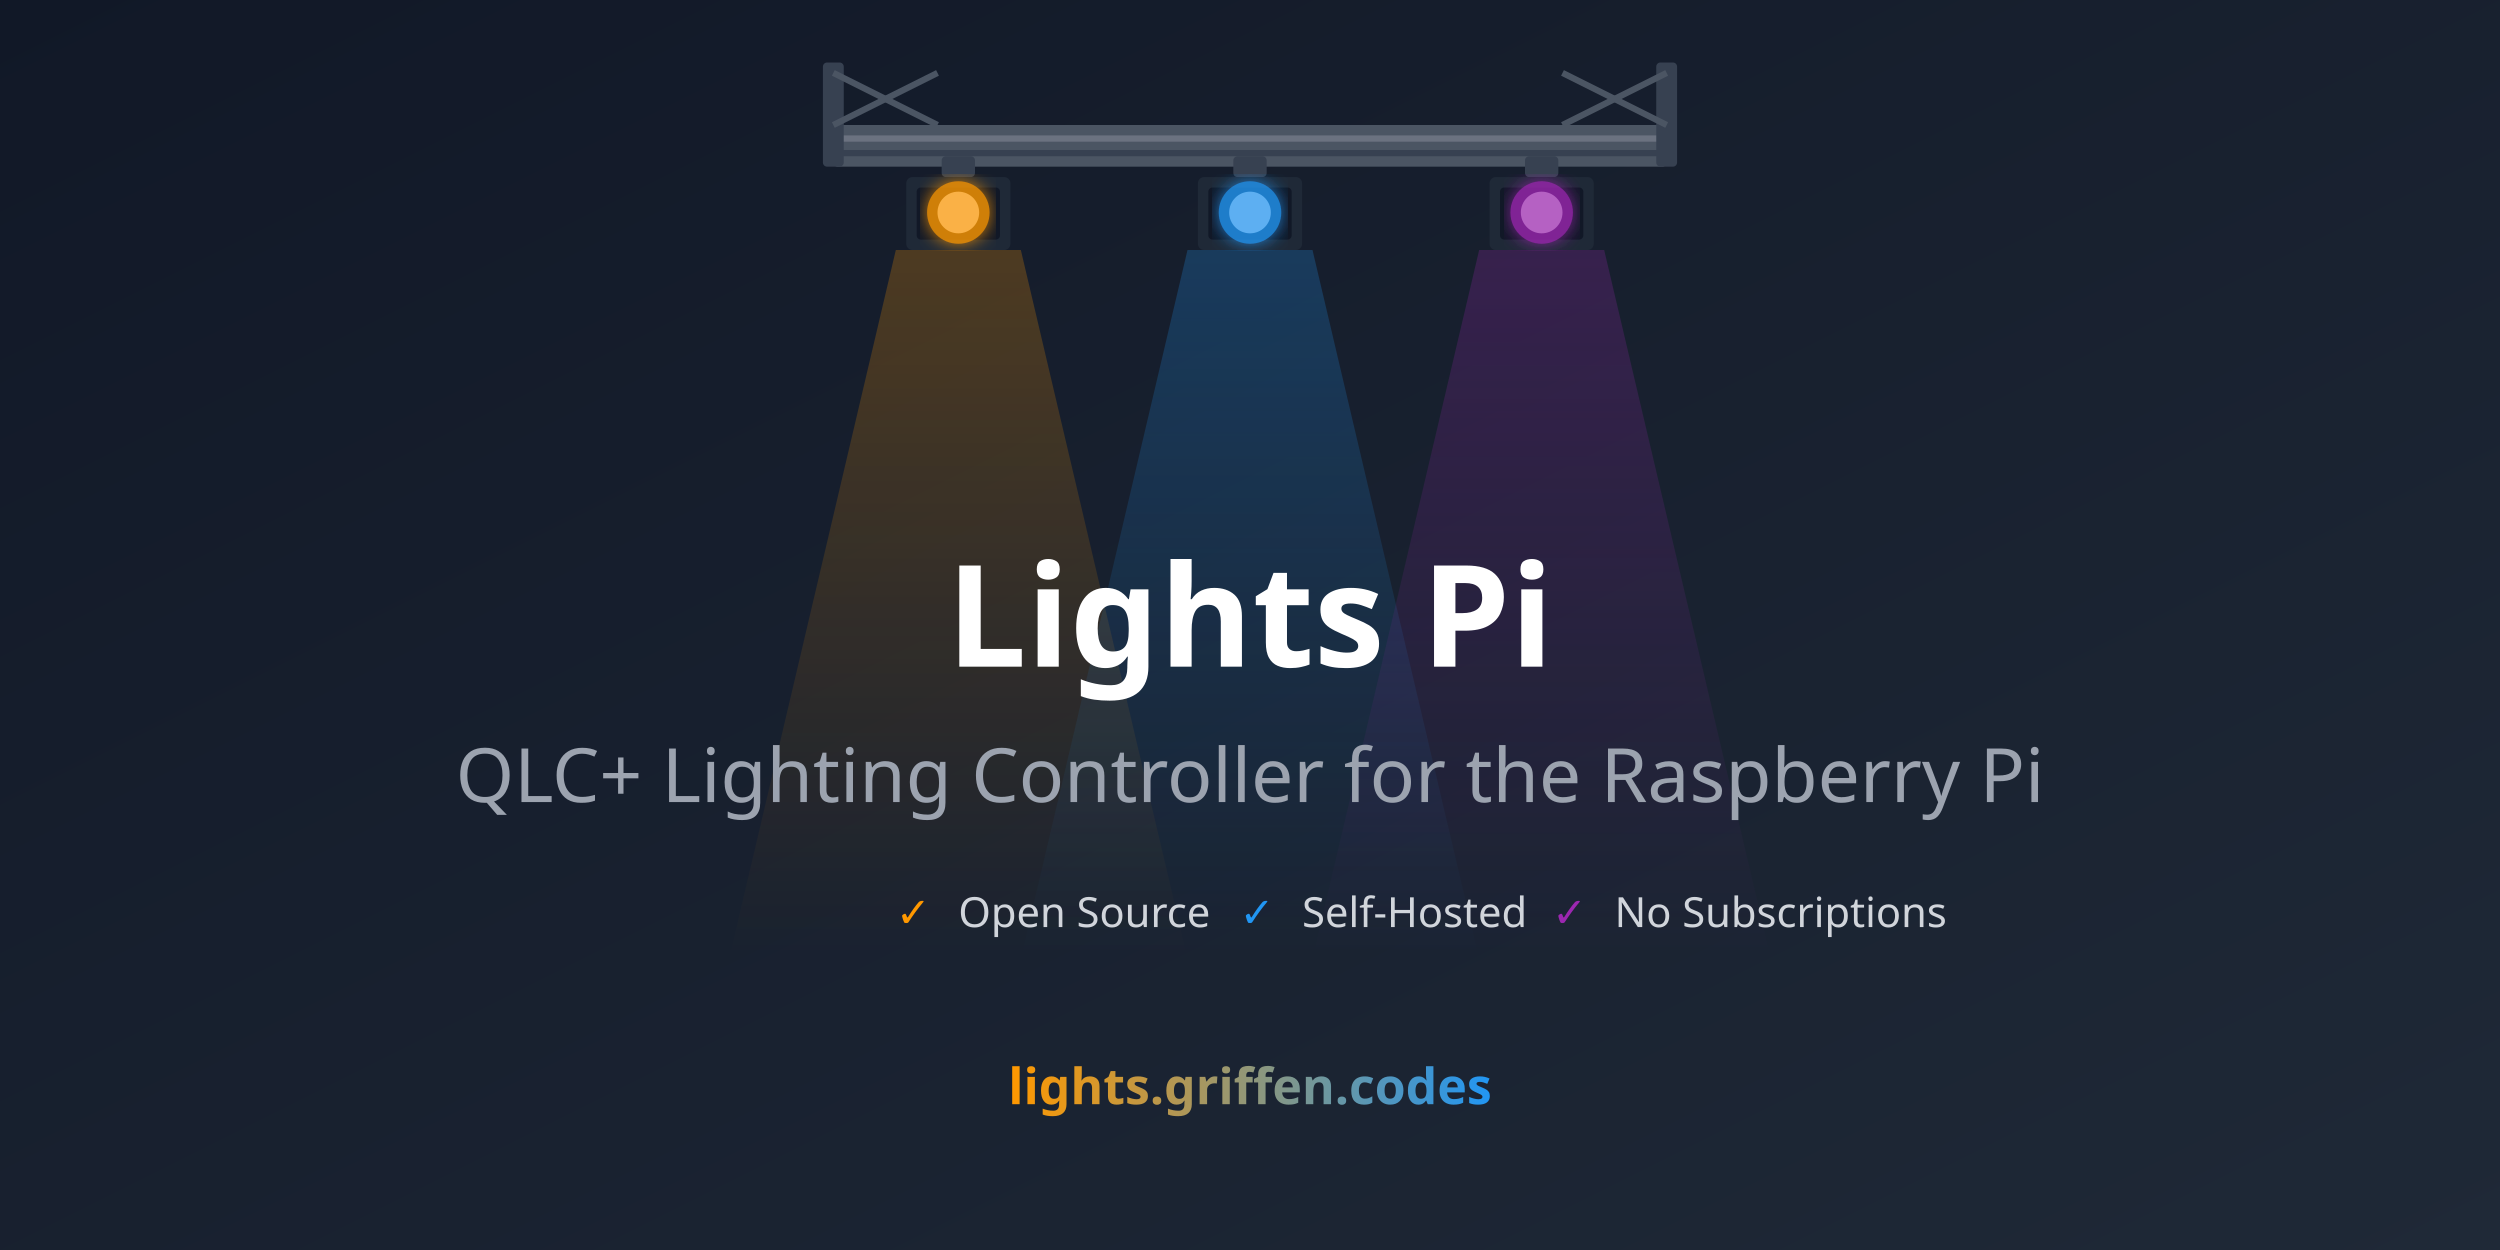
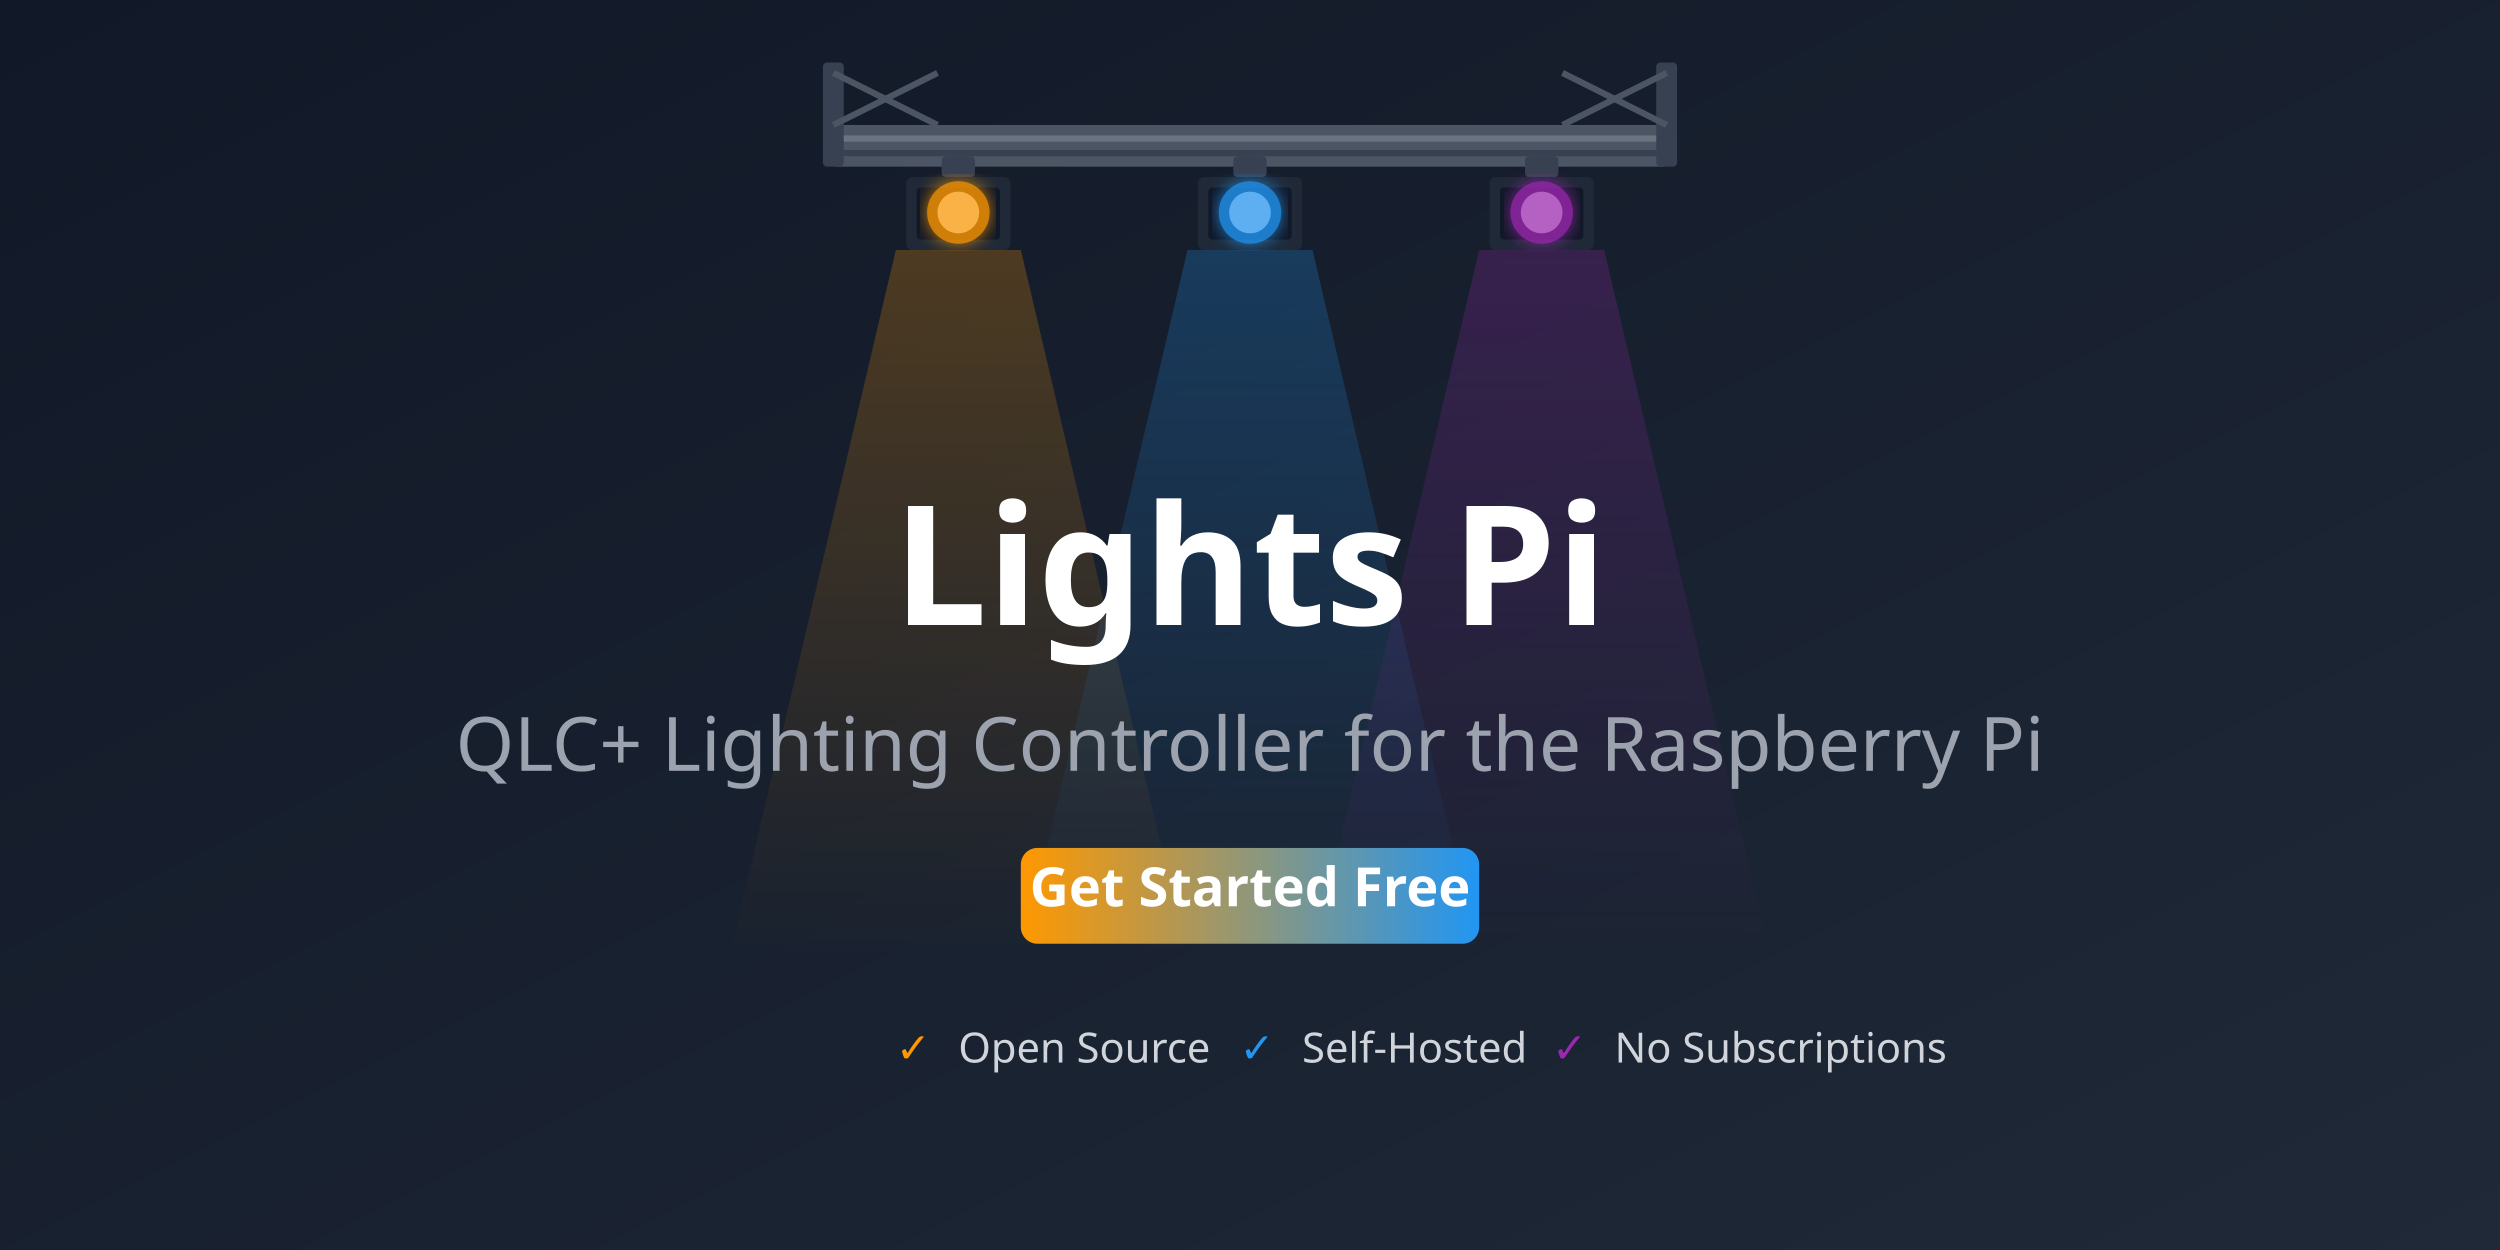
<svg xmlns="http://www.w3.org/2000/svg" width="1200" height="600" viewBox="0 0 1200 600">
  <defs>
    <linearGradient id="bg" x1="0%" y1="0%" x2="100%" y2="100%">
      <stop offset="0%" style="stop-color:#111827;stop-opacity:1" />
      <stop offset="100%" style="stop-color:#1f2937;stop-opacity:1" />
    </linearGradient>
    <linearGradient id="accent" x1="0%" y1="0%" x2="100%" y2="0%">
      <stop offset="0%" style="stop-color:#FF9800;stop-opacity:1" />
      <stop offset="100%" style="stop-color:#2196F3;stop-opacity:1" />
    </linearGradient>
    <linearGradient id="lightBeam1" x1="0%" y1="0%" x2="0%" y2="100%">
      <stop offset="0%" style="stop-color:#FF9800;stop-opacity:0.6" />
      <stop offset="100%" style="stop-color:#FF9800;stop-opacity:0" />
    </linearGradient>
    <linearGradient id="lightBeam2" x1="0%" y1="0%" x2="0%" y2="100%">
      <stop offset="0%" style="stop-color:#2196F3;stop-opacity:0.6" />
      <stop offset="100%" style="stop-color:#2196F3;stop-opacity:0" />
    </linearGradient>
    <linearGradient id="lightBeam3" x1="0%" y1="0%" x2="0%" y2="100%">
      <stop offset="0%" style="stop-color:#9C27B0;stop-opacity:0.6" />
      <stop offset="100%" style="stop-color:#9C27B0;stop-opacity:0" />
    </linearGradient>
    <filter id="glow">
      <feGaussianBlur stdDeviation="4" result="coloredBlur" />
      <feMerge>
        <feMergeNode in="coloredBlur" />
        <feMergeNode in="SourceGraphic" />
      </feMerge>
    </filter>
  </defs>
  <rect width="1200" height="600" fill="url(#bg)" />
  <g transform="translate(400, 60)">
    <rect x="0" y="0" width="400" height="20" fill="#4B5563" rx="2" />
    <rect x="0" y="5" width="400" height="3" fill="#6B7280" />
    <rect x="0" y="12" width="400" height="3" fill="#374151" />
    <rect x="-5" y="-30" width="10" height="50" fill="#374151" rx="2" />
    <rect x="395" y="-30" width="10" height="50" fill="#374151" rx="2" />
    <line x1="0" y1="-25" x2="50" y2="0" stroke="#4B5563" stroke-width="3" />
    <line x1="50" y1="-25" x2="0" y2="0" stroke="#4B5563" stroke-width="3" />
    <line x1="350" y1="-25" x2="400" y2="0" stroke="#4B5563" stroke-width="3" />
    <line x1="400" y1="-25" x2="350" y2="0" stroke="#4B5563" stroke-width="3" />
    <g transform="translate(60, 20)">
      <rect x="-8" y="-5" width="16" height="10" fill="#374151" rx="2" />
      <rect x="-25" y="5" width="50" height="35" fill="#1F2937" rx="3" />
      <rect x="-20" y="10" width="40" height="25" fill="#111827" rx="2" />
      <circle cx="0" cy="22" r="15" fill="#FF9800" opacity="0.8" filter="url(#glow)" />
      <circle cx="0" cy="22" r="10" fill="#FFB74D" opacity="0.9" />
      <polygon points="-30,40 30,40 110,380 -110,380" fill="url(#lightBeam1)" opacity="0.4" />
    </g>
    <g transform="translate(200, 20)">
      <rect x="-8" y="-5" width="16" height="10" fill="#374151" rx="2" />
      <rect x="-25" y="5" width="50" height="35" fill="#1F2937" rx="3" />
      <rect x="-20" y="10" width="40" height="25" fill="#111827" rx="2" />
      <circle cx="0" cy="22" r="15" fill="#2196F3" opacity="0.8" filter="url(#glow)" />
      <circle cx="0" cy="22" r="10" fill="#64B5F6" opacity="0.9" />
      <polygon points="-30,40 30,40 110,380 -110,380" fill="url(#lightBeam2)" opacity="0.4" />
    </g>
    <g transform="translate(340, 20)">
      <rect x="-8" y="-5" width="16" height="10" fill="#374151" rx="2" />
      <rect x="-25" y="5" width="50" height="35" fill="#1F2937" rx="3" />
      <rect x="-20" y="10" width="40" height="25" fill="#111827" rx="2" />
      <circle cx="0" cy="22" r="15" fill="#9C27B0" opacity="0.8" filter="url(#glow)" />
      <circle cx="0" cy="22" r="10" fill="#BA68C8" opacity="0.9" />
      <polygon points="-30,40 30,40 110,380 -110,380" fill="url(#lightBeam3)" opacity="0.4" />
    </g>
  </g>
-   <text x="600" y="320" font-family="system-ui, sans-serif" font-size="68" font-weight="bold" fill="white" text-anchor="middle">
+   <text x="600" y="300" font-family="system-ui, sans-serif" font-size="80" font-weight="900" fill="white" text-anchor="middle">
    Lights Pi
  </text>
-   <text x="600" y="385" font-family="system-ui, sans-serif" font-size="36" fill="#9CA3AF" text-anchor="middle">
+   <text x="600" y="370" font-family="system-ui, sans-serif" font-size="36" fill="#9CA3AF" text-anchor="middle">
    QLC+ Lighting Controller for the Raspberry Pi
  </text>
-   <g transform="translate(600, 445)">
+   <g transform="translate(600, 425)">
+     <rect x="-110" y="-18" width="220" height="46" fill="url(#accent)" rx="8" />
+     <text x="0" y="10" font-family="system-ui, sans-serif" font-size="26" font-weight="700" fill="white" text-anchor="middle">
+       Get Started Free
+     </text>
+   </g>
+   <g transform="translate(600, 510)">
    <text x="-170" y="0" font-family="system-ui, sans-serif" font-size="20" fill="#FF9800">✓</text>
    <text x="-140" y="0" font-family="system-ui, sans-serif" font-size="20" fill="#D1D5DB">Open Source</text>
    <text x="-5" y="0" font-family="system-ui, sans-serif" font-size="20" fill="#2196F3">✓</text>
    <text x="25" y="0" font-family="system-ui, sans-serif" font-size="20" fill="#D1D5DB">Self-Hosted</text>
    <text x="145" y="0" font-family="system-ui, sans-serif" font-size="20" fill="#9C27B0">✓</text>
    <text x="175" y="0" font-family="system-ui, sans-serif" font-size="20" fill="#D1D5DB">No Subscriptions</text>
  </g>
-   <text x="600" y="530" font-family="system-ui, sans-serif" font-size="24" fill="url(#accent)" font-weight="600" text-anchor="middle">
-     lights.griffen.codes
-   </text>
</svg>
